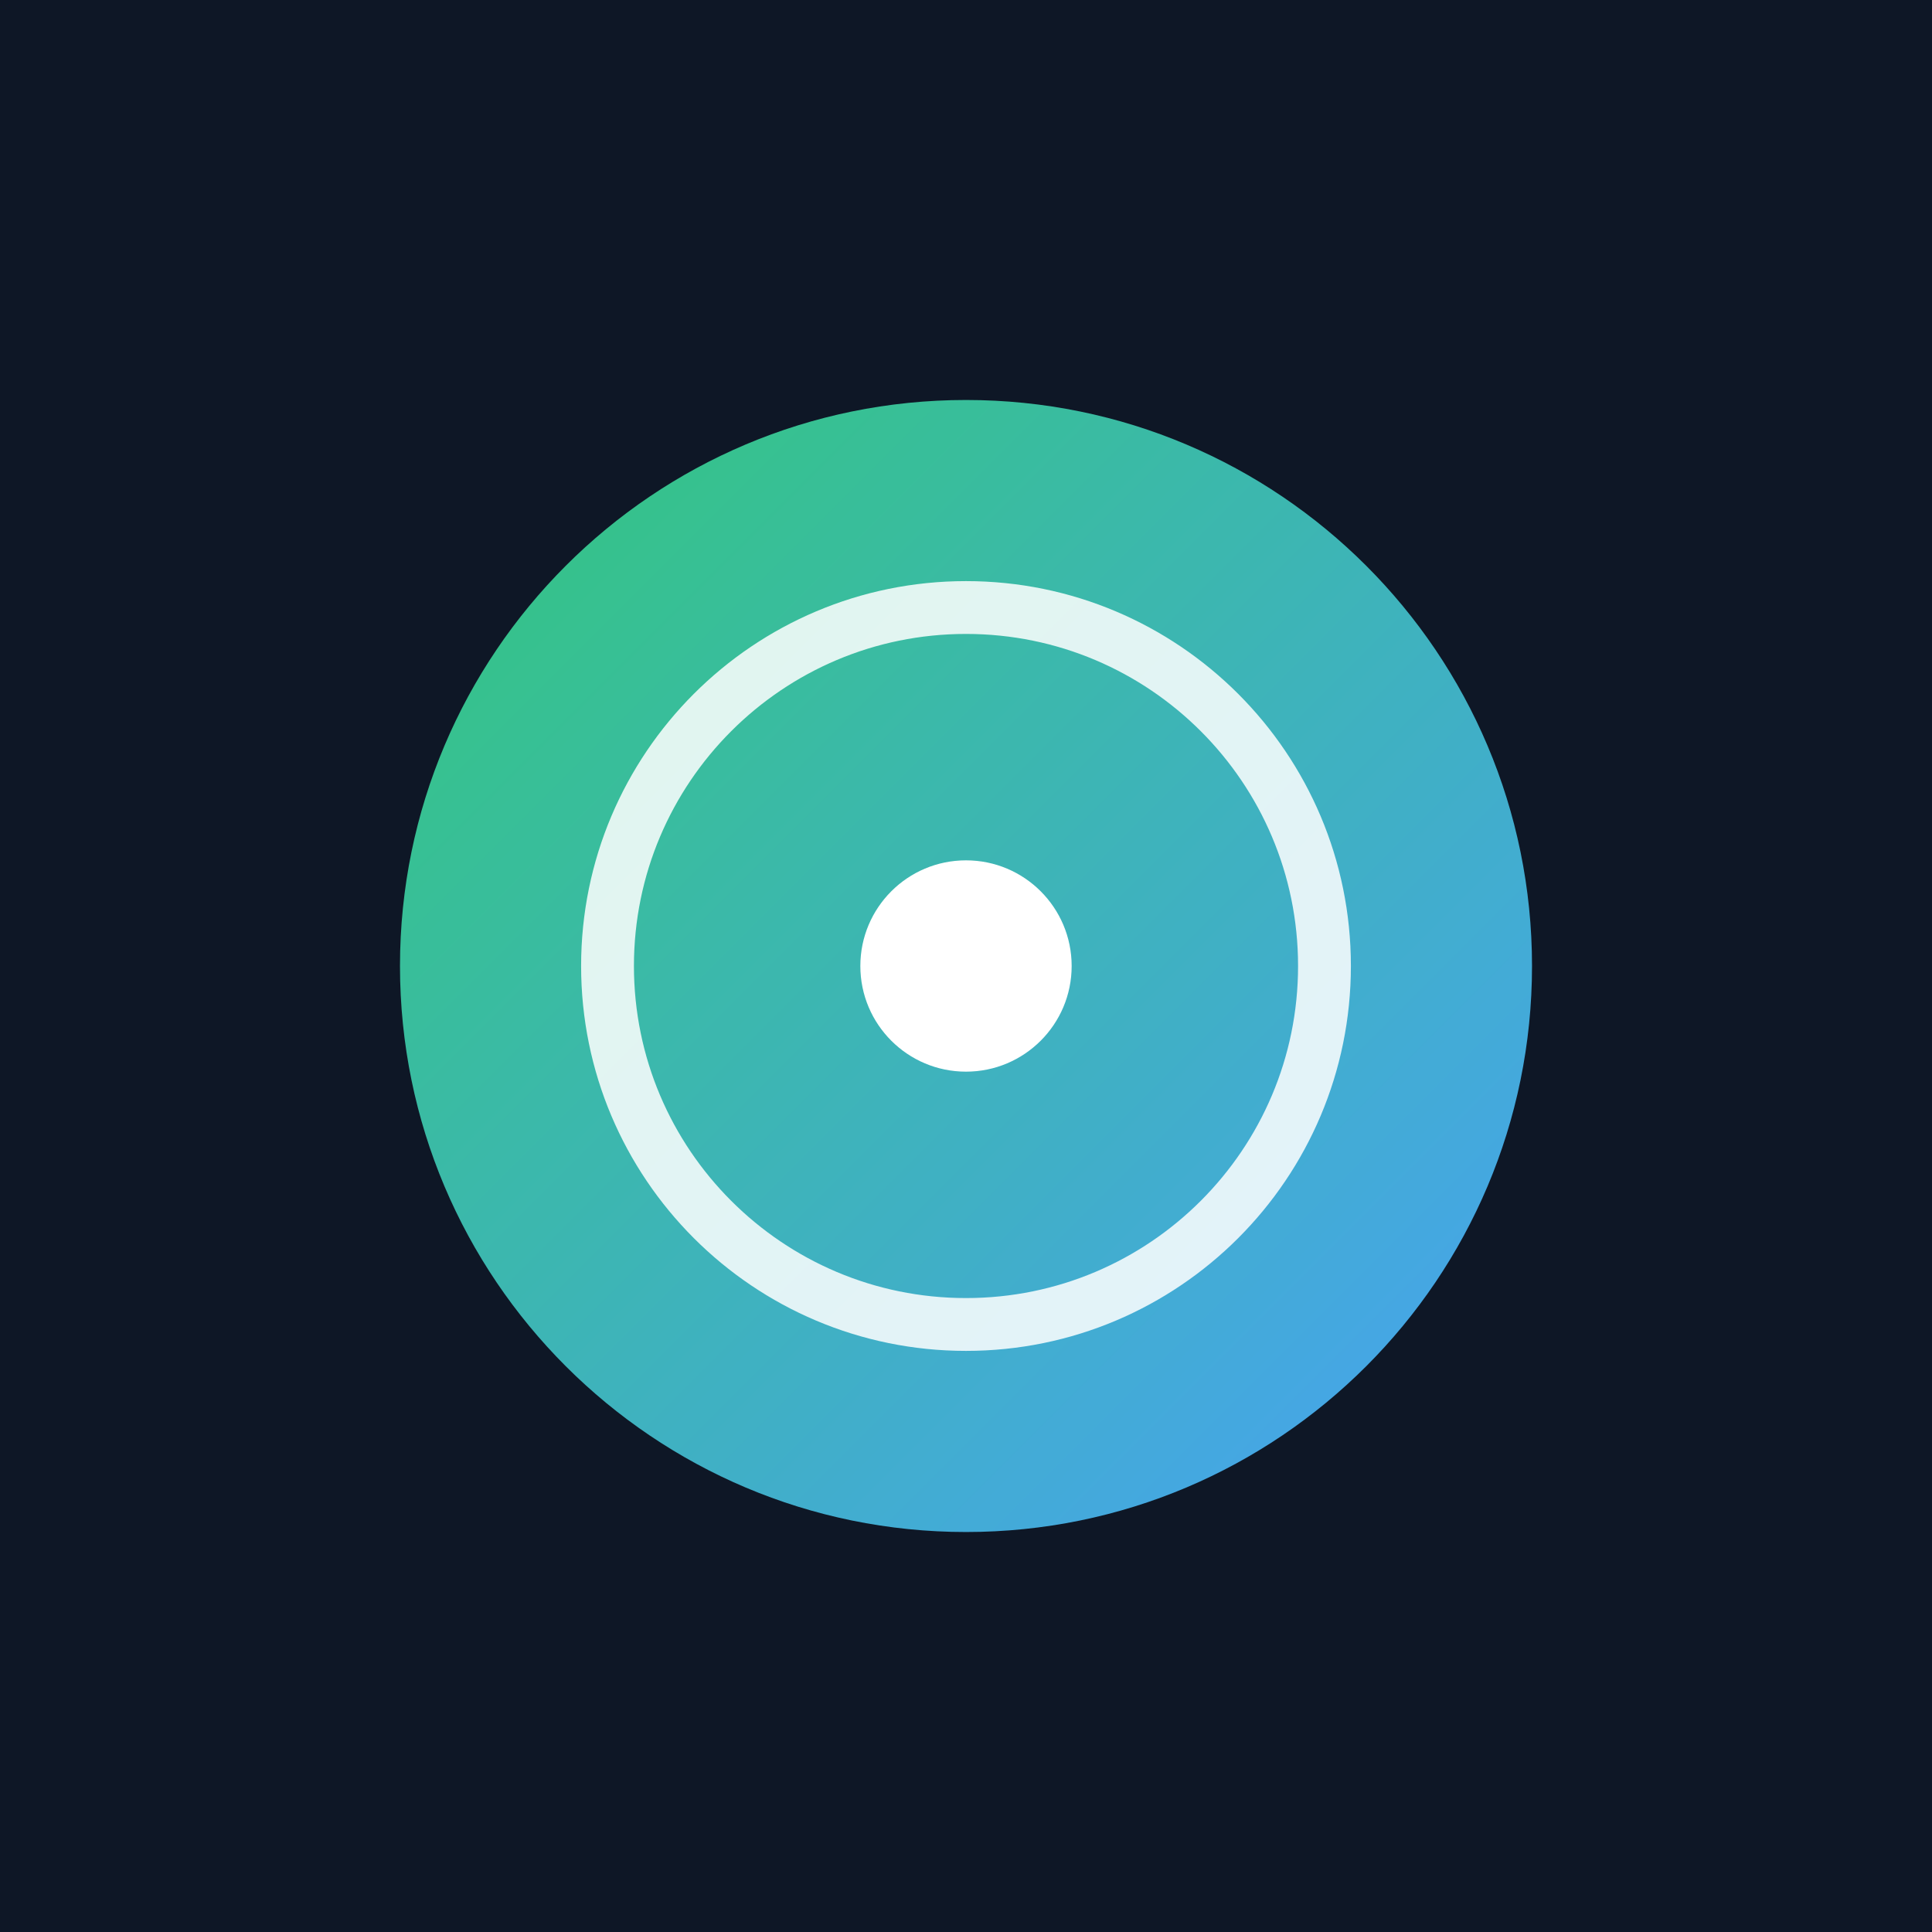
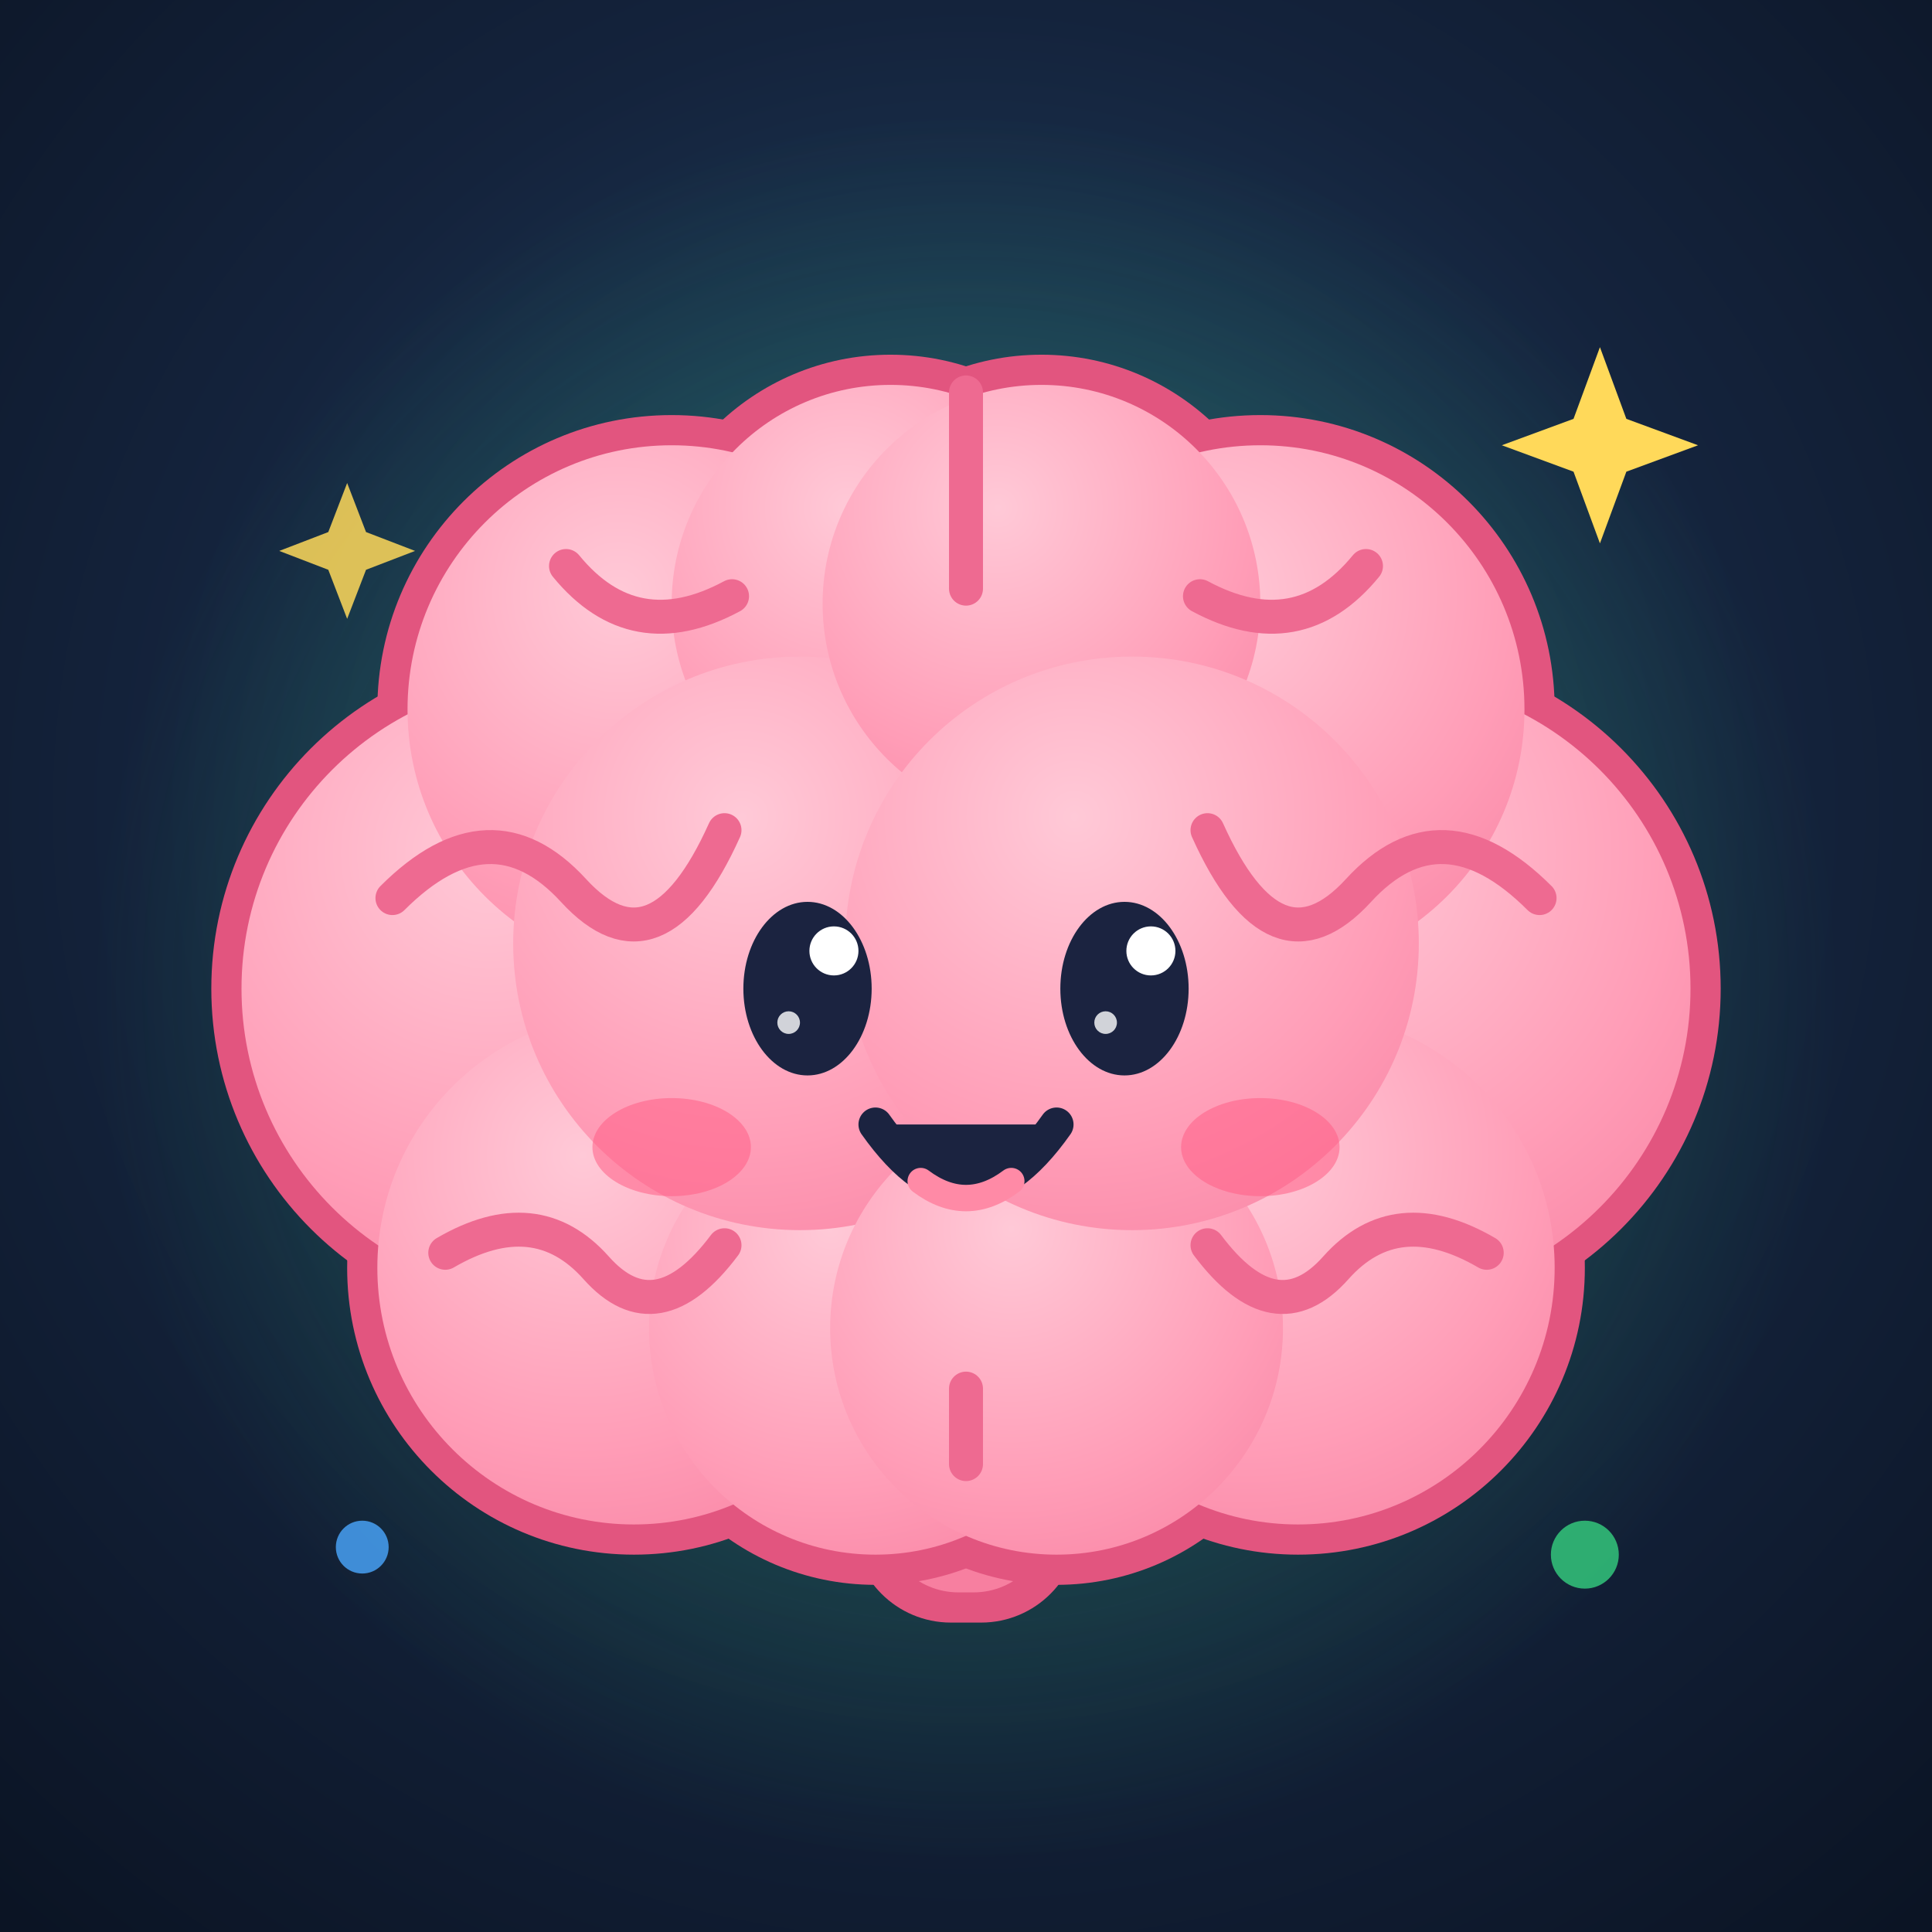
<svg xmlns="http://www.w3.org/2000/svg" viewBox="0 0 512 512">
  <defs>
-     <linearGradient id="g" x1="0" y1="0" x2="1" y2="1">
-       <stop offset="0" stop-color="#35d07f" />
-       <stop offset="1" stop-color="#4aa8ff" />
-     </linearGradient>
+     <radialGradient id="bg" cx=".5" cy=".42" r=".75">
+       <stop offset="0" stop-color="#244a6b" />
+       <stop offset=".55" stop-color="#14233c" />
+       <stop offset="1" stop-color="#0b1424" />
+     </radialGradient>
+     <radialGradient id="glow" cx=".5" cy=".5" r=".5">
+       <stop offset="0" stop-color="#35d07f" stop-opacity=".45" />
+       <stop offset="1" stop-color="#35d07f" stop-opacity="0" />
+     </radialGradient>
+     <radialGradient id="pink" cx=".4" cy=".28" r=".95">
+       <stop offset="0" stop-color="#ffc9d7" />
+       <stop offset=".6" stop-color="#ff9db7" />
+       <stop offset="1" stop-color="#f77fa0" />
+     </radialGradient>
  </defs>
-   <rect width="512" height="512" fill="#0e1726" />
-   <circle cx="256" cy="256" r="150" fill="url(#g)" opacity=".95" />
-   <circle cx="256" cy="256" r="95" fill="none" stroke="#fff" stroke-opacity=".85" stroke-width="14" />
-   <circle cx="256" cy="256" r="28" fill="#fff" />
+   <rect width="512" height="512" fill="url(#bg)" />
+   <circle cx="256" cy="262" r="235" fill="url(#glow)" />
+   <g fill="#ffd95a">
+     <path d="M424 92l7 19 19 7-19 7-7 19-7-19-19-7 19-7z" />
+     <path d="M92 128l5 13 13 5-13 5-5 13-5-13-13-5 13-5z" opacity=".85" />
+   </g>
+   <circle cx="96" cy="410" r="7" fill="#4aa8ff" opacity=".8" />
+   <circle cx="420" cy="412" r="9" fill="#35d07f" opacity=".8" />
+   <rect x="226" y="372" width="60" height="58" rx="26" fill="#e2557f" />
+   <rect x="234" y="372" width="44" height="50" rx="20" fill="#f77fa0" />
+   <g fill="#e2557f">
+     <circle cx="146" cy="262" r="90" />
+     <circle cx="178" cy="188" r="78" />
+     <circle cx="236" cy="160" r="66" />
+     <circle cx="168" cy="336" r="76" />
+     <circle cx="232" cy="352" r="68" />
+     <circle cx="212" cy="250" r="84" />
+     <circle cx="366" cy="262" r="90" />
+     <circle cx="334" cy="188" r="78" />
+     <circle cx="276" cy="160" r="66" />
+     <circle cx="344" cy="336" r="76" />
+     <circle cx="280" cy="352" r="68" />
+     <circle cx="300" cy="250" r="84" />
+   </g>
+   <g fill="url(#pink)">
+     <circle cx="146" cy="262" r="82" />
+     <circle cx="178" cy="188" r="70" />
+     <circle cx="236" cy="160" r="58" />
+     <circle cx="168" cy="336" r="68" />
+     <circle cx="232" cy="352" r="60" />
+     <circle cx="212" cy="250" r="76" />
+     <circle cx="366" cy="262" r="82" />
+     <circle cx="334" cy="188" r="70" />
+     <circle cx="276" cy="160" r="58" />
+     <circle cx="344" cy="336" r="68" />
+     <circle cx="280" cy="352" r="60" />
+     <circle cx="300" cy="250" r="76" />
+   </g>
+   <g fill="none" stroke="#ee6a91" stroke-width="9" stroke-linecap="round" stroke-linejoin="round">
+     <path d="M256 104v52" />
+     <path d="M256 388v-20" />
+     <path d="M104 238q26-26 48-2t40-16" />
+     <path d="M408 238q-26-26-48-2t-40-16" />
+     <path d="M150 150q18 22 44 8" />
+     <path d="M362 150q-18 22-44 8" />
+     <path d="M118 332q24-14 40 4t34-6" />
+     <path d="M394 332q-24-14-40 4t-34-6" />
+   </g>
+   <ellipse cx="214" cy="262" rx="17" ry="23" fill="#1b2340" />
+   <ellipse cx="298" cy="262" rx="17" ry="23" fill="#1b2340" />
+   <circle cx="221" cy="252" r="6.5" fill="#fff" />
+   <circle cx="305" cy="252" r="6.5" fill="#fff" />
+   <circle cx="209" cy="271" r="3" fill="#fff" opacity=".8" />
+   <circle cx="293" cy="271" r="3" fill="#fff" opacity=".8" />
+   <ellipse cx="178" cy="304" rx="21" ry="13" fill="#ff5f86" opacity=".55" />
+   <ellipse cx="334" cy="304" rx="21" ry="13" fill="#ff5f86" opacity=".55" />
+   <path d="M232 298q24 34 48 0" fill="#1b2340" stroke="#1b2340" stroke-width="9" stroke-linejoin="round" stroke-linecap="round" />
+   <path d="M244 313q12 9 24 0" fill="none" stroke="#ff8aa6" stroke-width="7" stroke-linecap="round" />
</svg>
